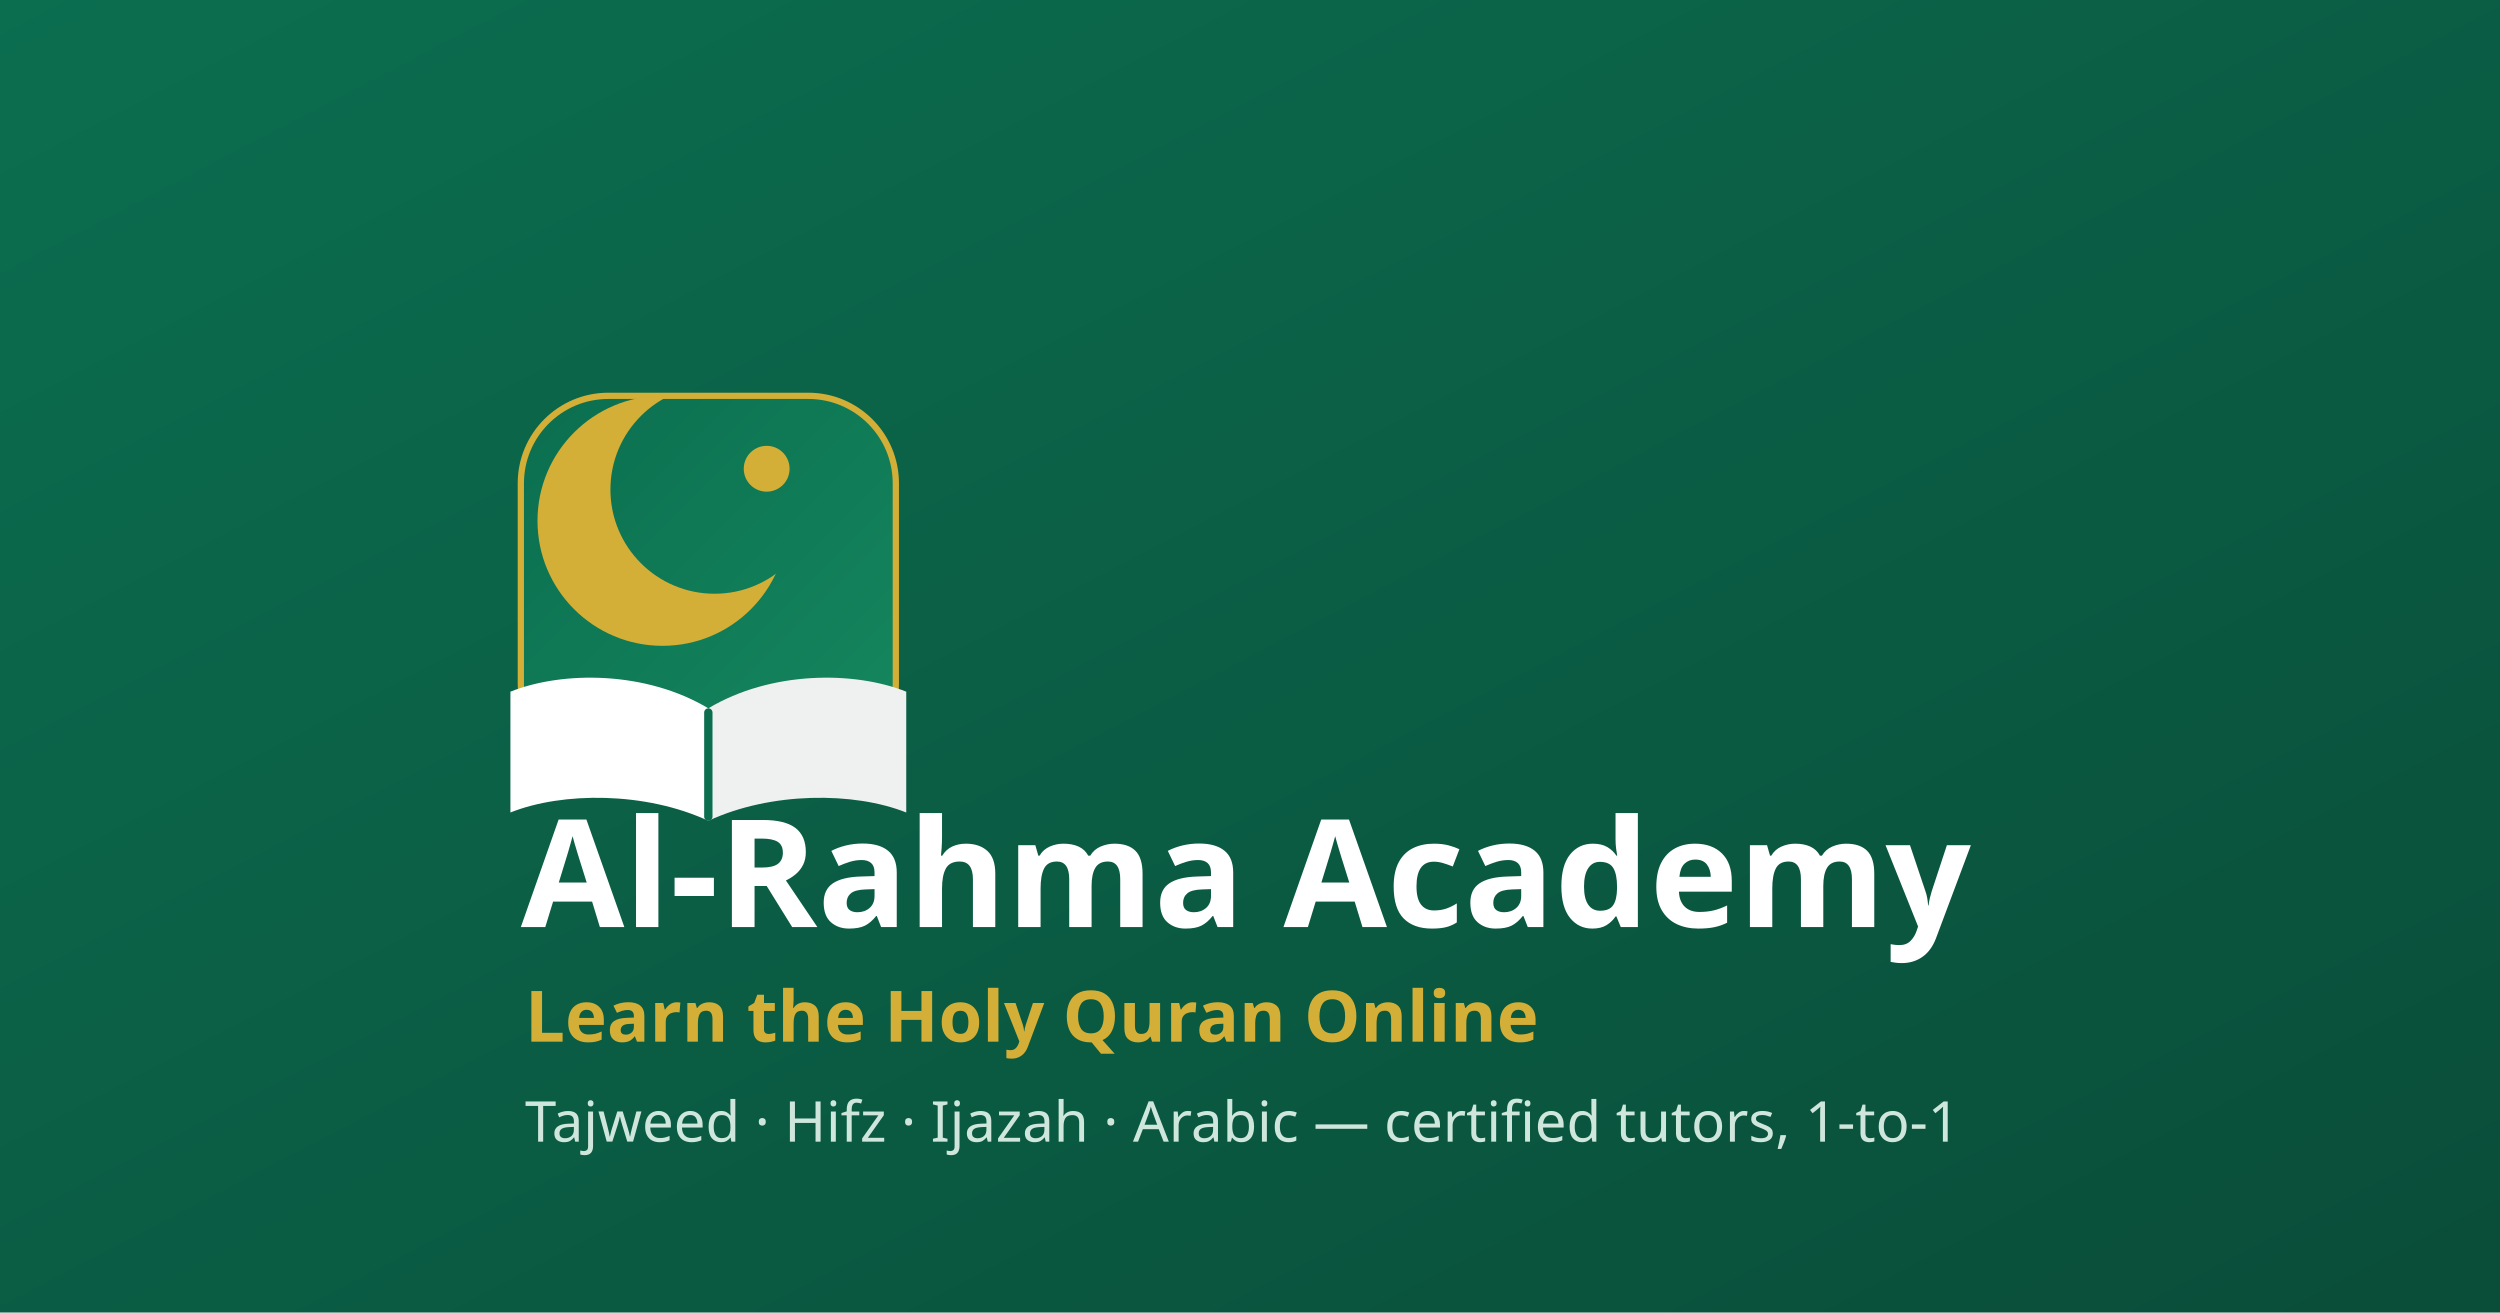
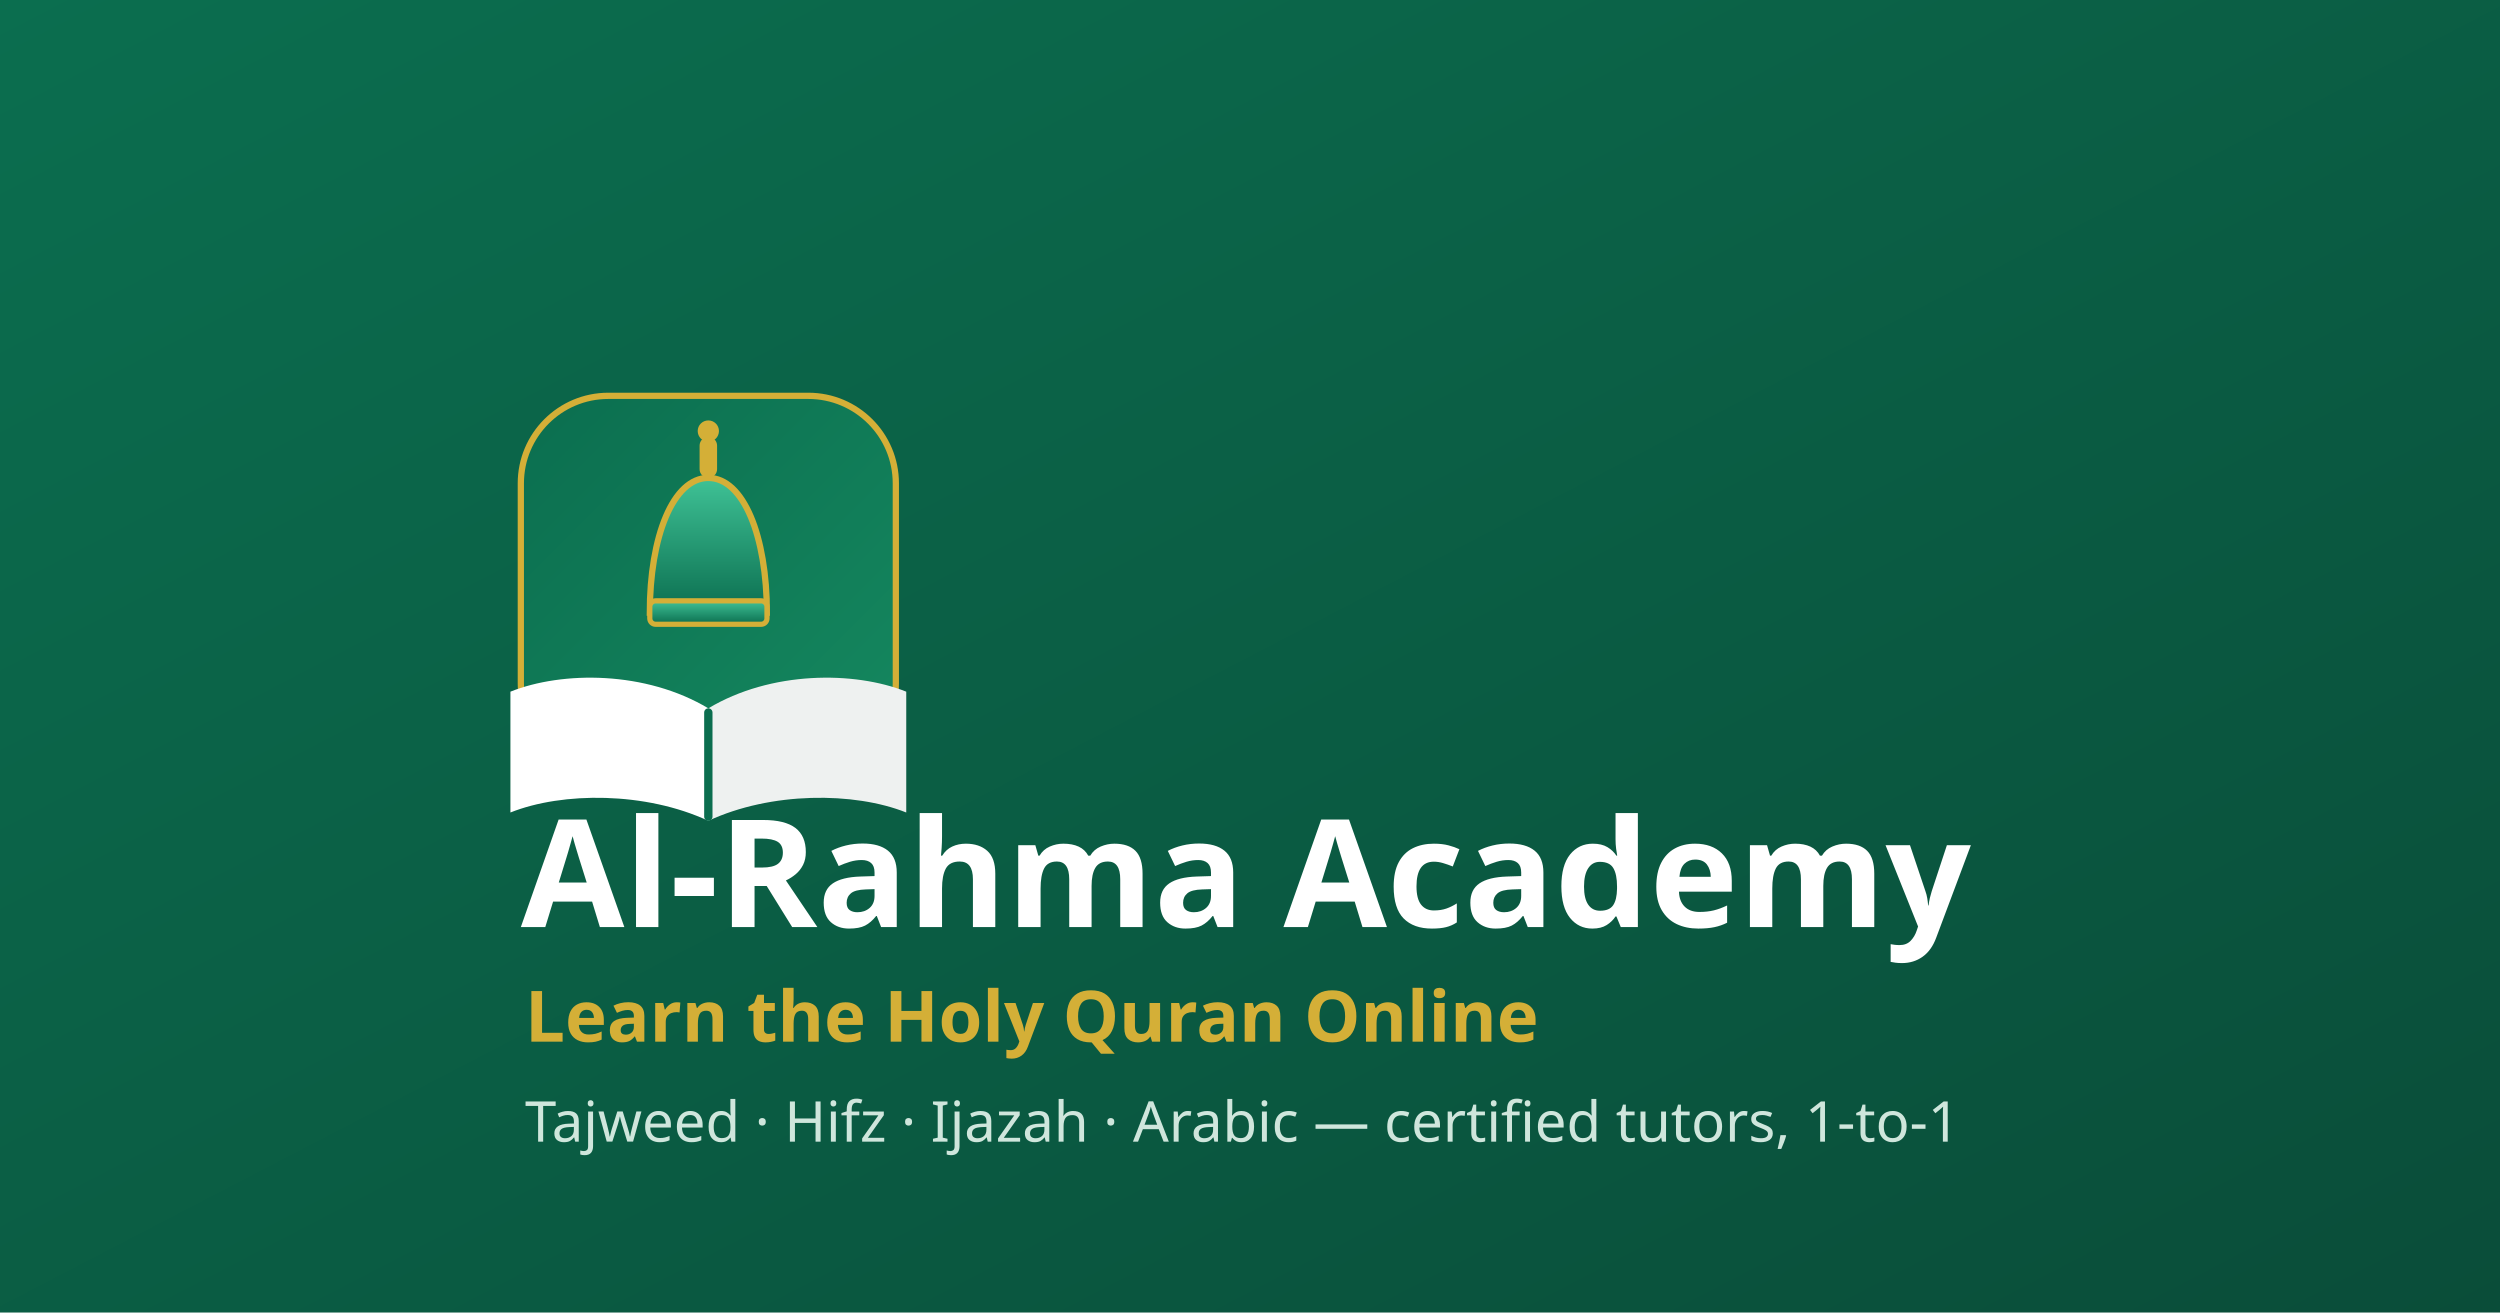
<svg xmlns="http://www.w3.org/2000/svg" viewBox="0 0 1200 630" font-family="Segoe UI, Tahoma, sans-serif">
  <defs>
    <linearGradient id="bg" x1="0" y1="0" x2="1" y2="1">
      <stop offset="0" stop-color="#0b6e4f" />
      <stop offset="1" stop-color="#0a4d39" />
    </linearGradient>
    <linearGradient id="tile" x1="0" y1="0" x2="1" y2="1">
      <stop offset="0" stop-color="#0b6e4f" />
      <stop offset="1" stop-color="#15885f" />
    </linearGradient>
-     <mask id="crescent">
-       <rect width="1200" height="630" fill="black" />
-       <circle cx="318" cy="250" r="60" fill="white" />
-       <circle cx="343" cy="235" r="50" fill="black" />
-     </mask>
+     <linearGradient id="dome" x1="0" y1="0" x2="0" y2="1">
+       <stop offset="0" stop-color="#3fc296" />
+       <stop offset="1" stop-color="#0b6e4f" />
+     </linearGradient>
  </defs>
  <rect width="1200" height="630" fill="url(#bg)" />
  <rect x="250" y="190" width="180" height="180" rx="42" fill="url(#tile)" stroke="#d4af37" stroke-width="3" />
-   <rect x="250" y="190" width="180" height="180" fill="#d4af37" mask="url(#crescent)" />
-   <circle cx="368" cy="225" r="11" fill="#d4af37" />
+   <rect x="335.8" y="209.7" width="8.4" height="19.7" rx="4.2" fill="#d4af37" />
+   <circle cx="340" cy="206.9" r="5.1" fill="#d4af37" />
+   <path d="M311.9 294.1 C311.9 257.5 323.1 229.4 340 229.4 C356.9 229.4 368.1 257.5 368.1 294.1 Z" fill="url(#dome)" stroke="#d4af37" stroke-width="3" />
+   <rect x="311.9" y="288.4" width="56.25" height="11.25" rx="2.8" fill="url(#dome)" stroke="#d4af37" stroke-width="2.5" />
  <g transform="translate(0,40)">
    <path d="M340 300 C310 282 270 282 245 292 L245 350 C270 340 310 340 340 354 Z" fill="#fff" />
    <path d="M340 300 C370 282 410 282 435 292 L435 350 C410 340 370 340 340 354 Z" fill="#eef1f0" />
    <rect x="338" y="300" width="4" height="54" rx="2" fill="#0b6e4f" />
  </g>
  <text x="250" y="445" fill="#ffffff" font-size="72" font-weight="800">Al-Rahma Academy</text>
  <text x="252" y="500" fill="#d4af37" font-size="34" font-weight="600">Learn the Holy Quran Online</text>
  <text x="252" y="548" fill="#cfe6dc" font-size="27">Tajweed · Hifz · Ijazah · Arabic — certified tutors, 1-to-1</text>
</svg>
